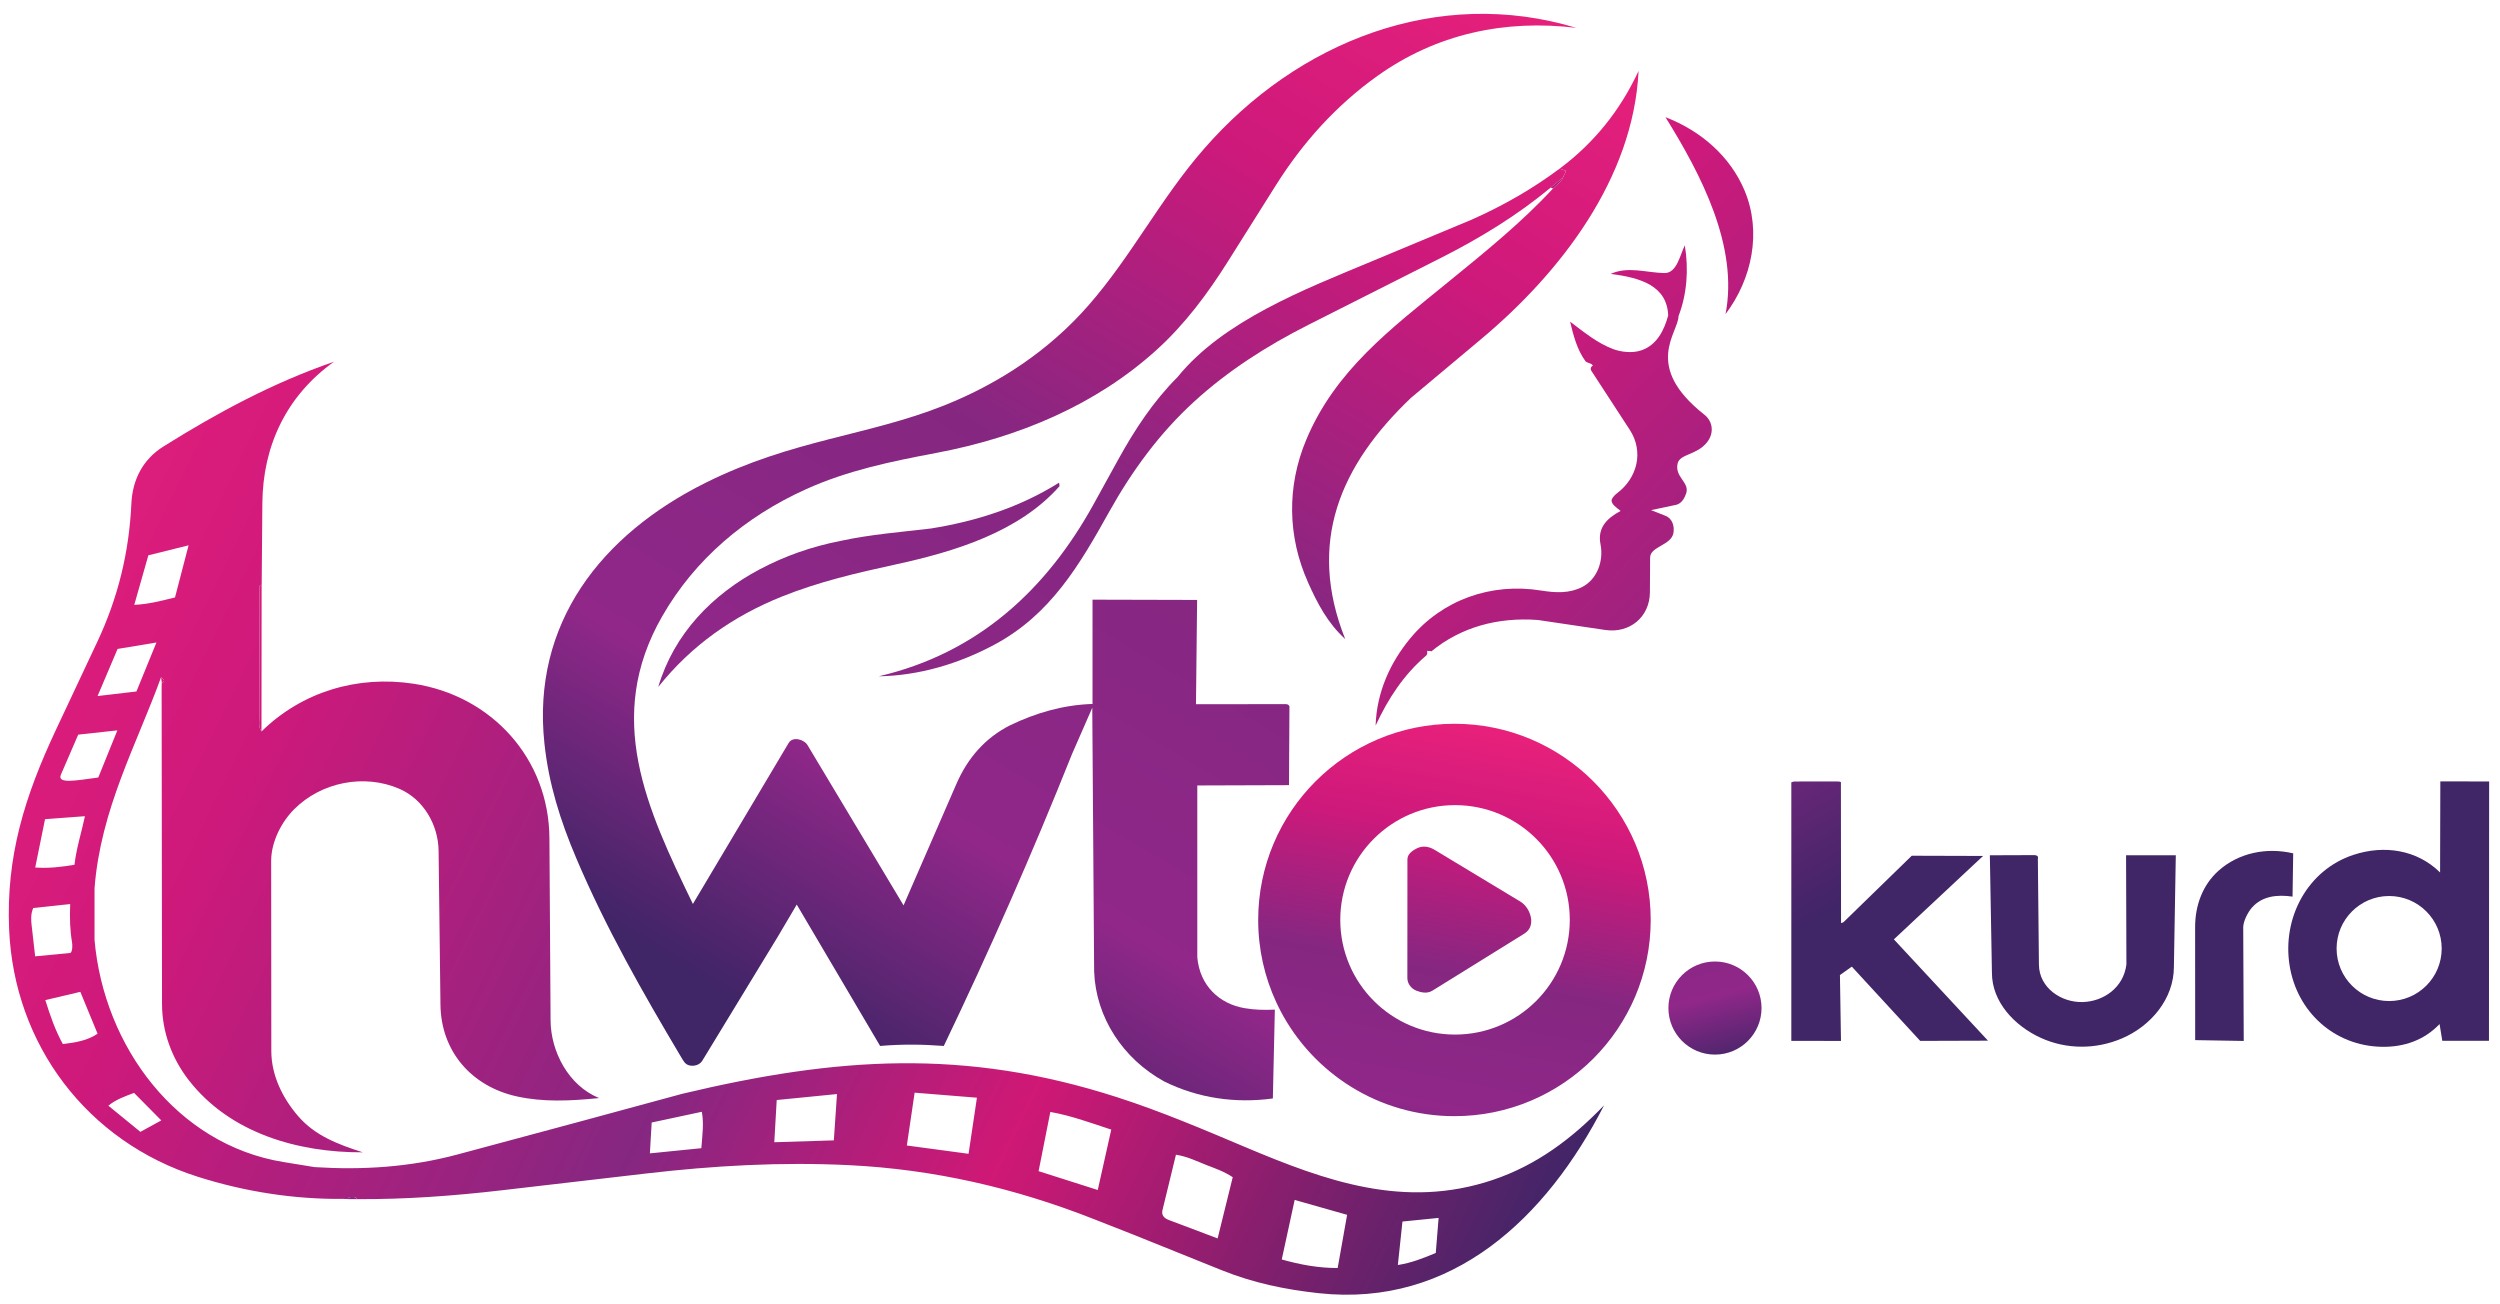
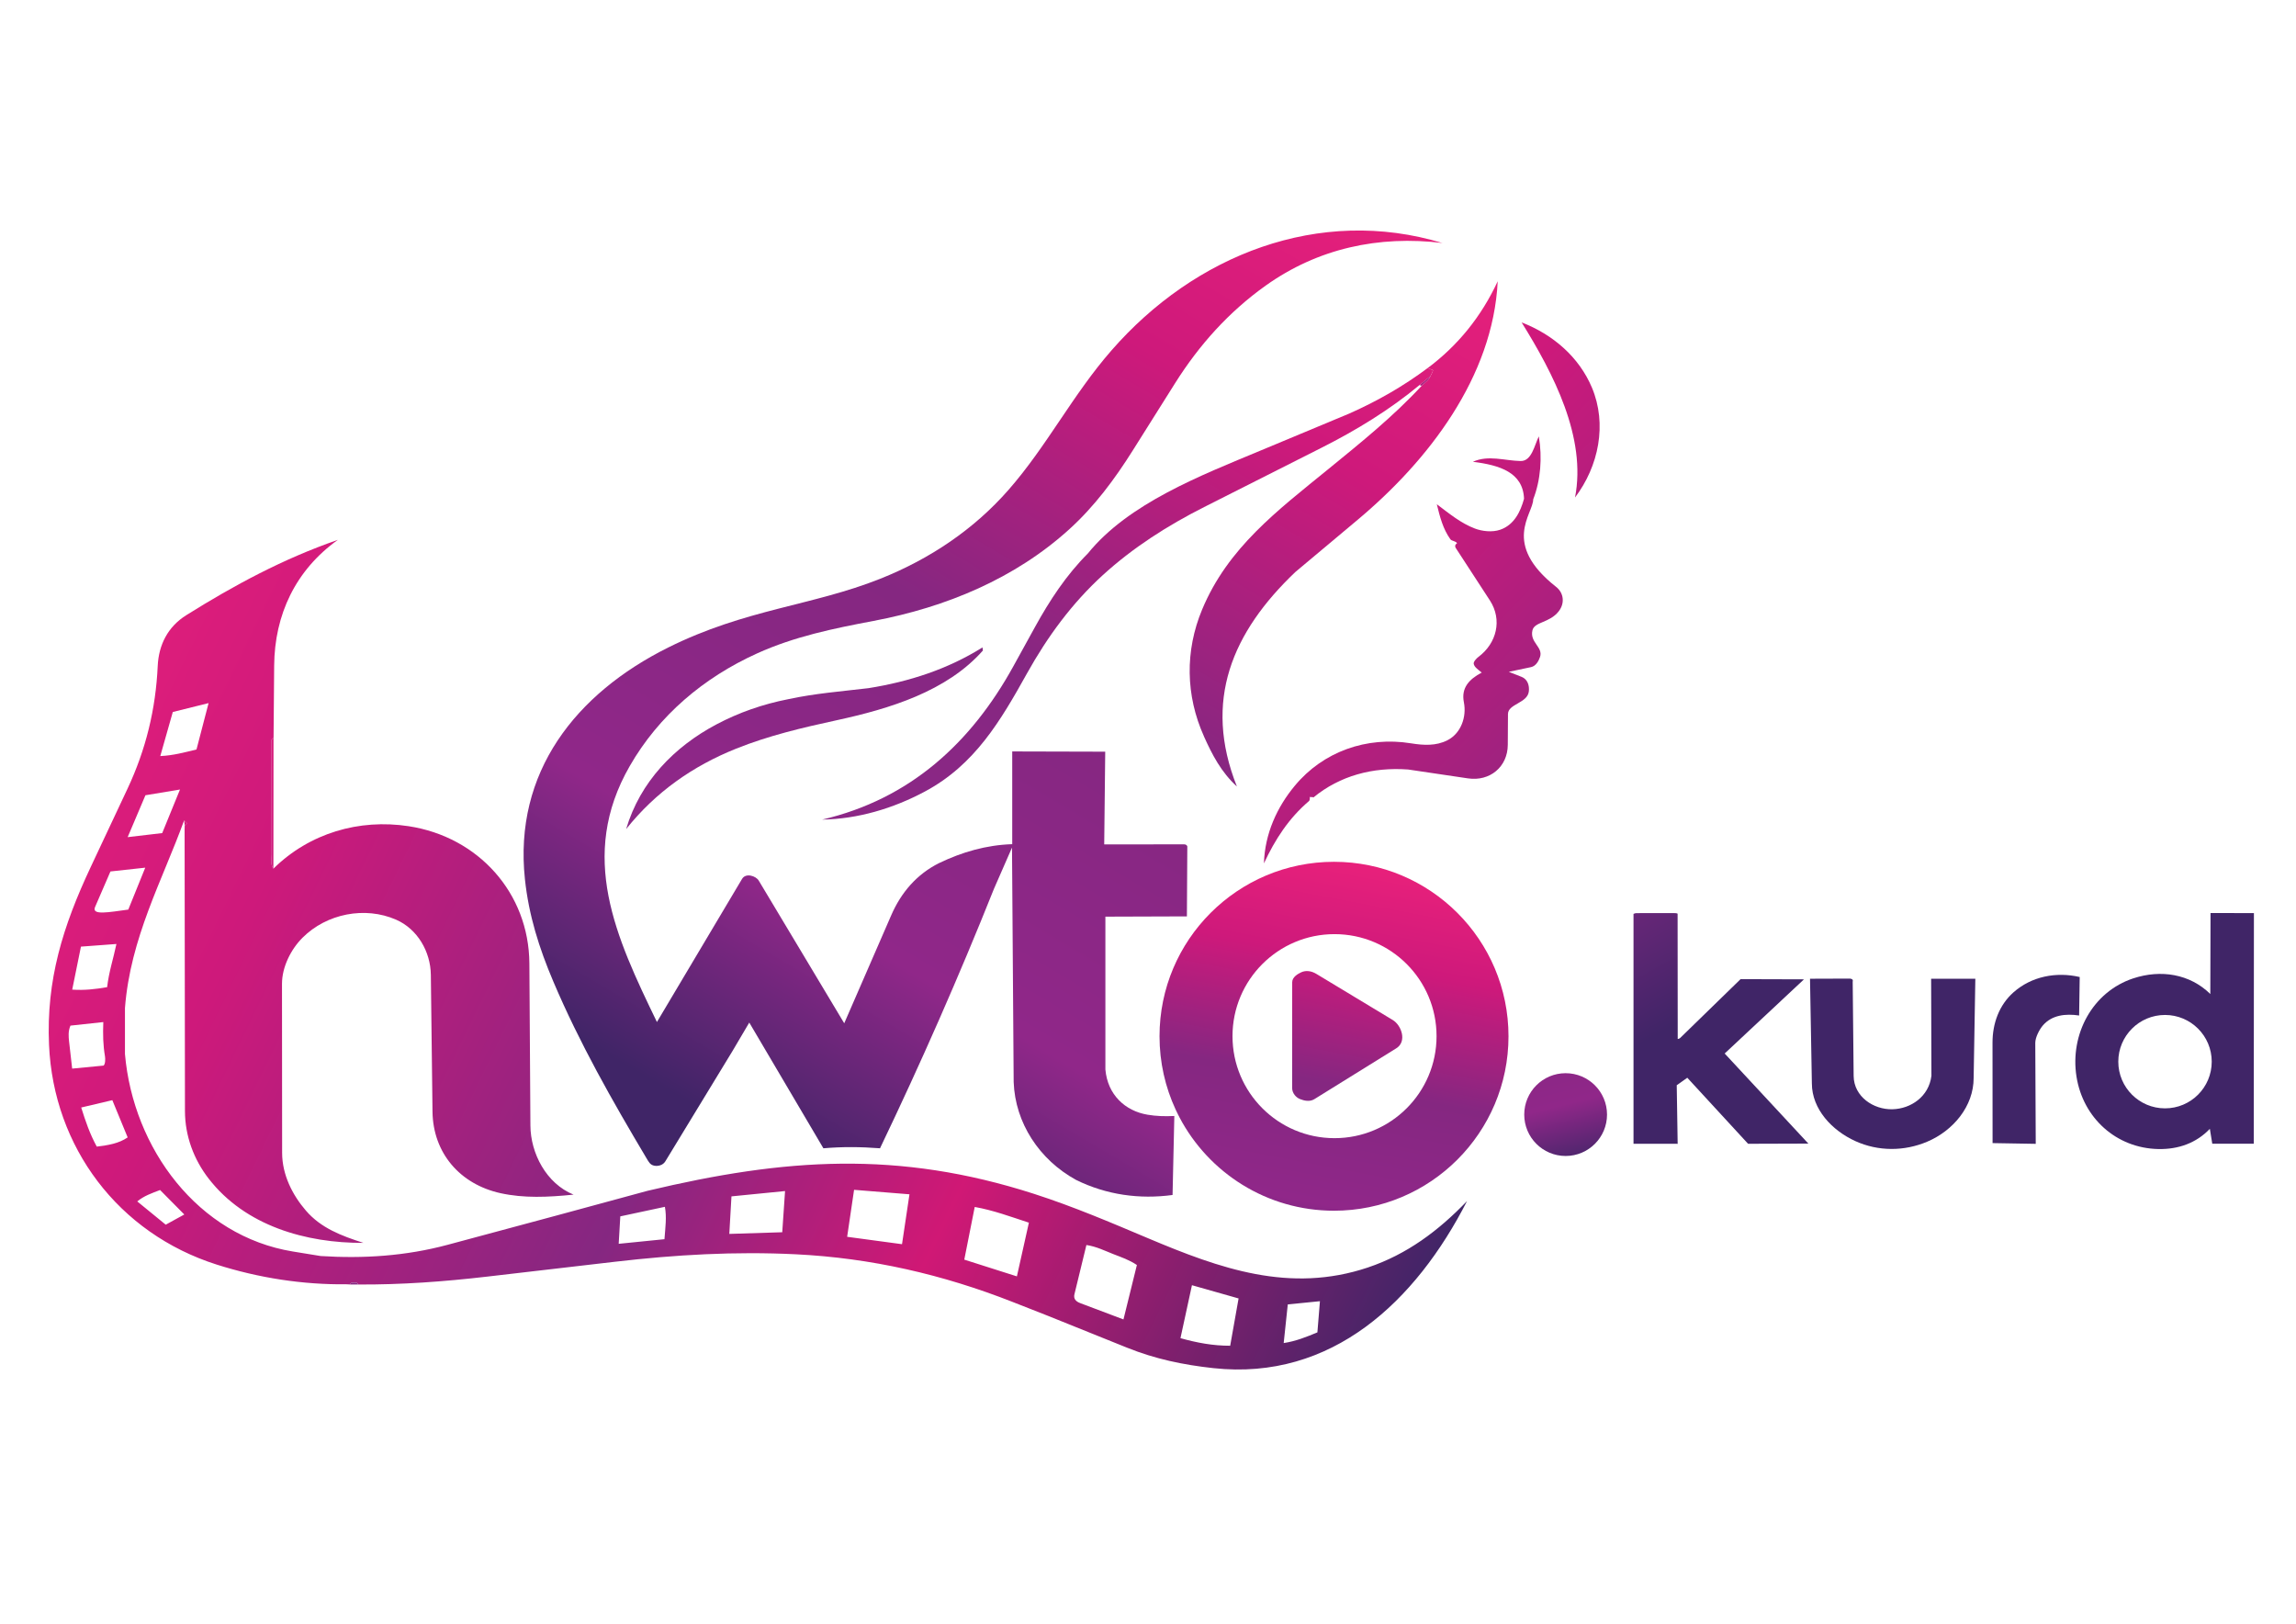
- <svg xmlns="http://www.w3.org/2000/svg" xmlns:xlink="http://www.w3.org/1999/xlink" id="Layer_1" version="1.1" viewBox="15 80 815 425">
+ <svg xmlns="http://www.w3.org/2000/svg" xmlns:xlink="http://www.w3.org/1999/xlink" id="Layer_1" version="1.1" viewBox="0 0 841.89 595.28">
  <defs>
    <style>
      .st0 {
        fill: url(#linear-gradient2);
      }

      .st1 {
        fill: url(#linear-gradient10);
      }

      .st2 {
        fill: url(#linear-gradient1);
      }

      .st3 {
        fill: url(#linear-gradient9);
      }

      .st4 {
        fill: url(#linear-gradient18);
      }

      .st5 {
        fill: url(#linear-gradient8);
      }

      .st6 {
        fill: url(#linear-gradient11);
      }

      .st7 {
        fill: url(#linear-gradient16);
      }

      .st8 {
        fill: url(#linear-gradient19);
      }

      .st9 {
        fill: url(#linear-gradient12);
      }

      .st10 {
        fill: url(#linear-gradient7);
      }

      .st11 {
        fill: url(#linear-gradient20);
      }

      .st12 {
        fill: url(#linear-gradient4);
      }

      .st13 {
        fill: url(#linear-gradient14);
      }

      .st14 {
        fill: url(#linear-gradient5);
      }

      .st15 {
        fill: url(#linear-gradient3);
      }

      .st16 {
        fill: url(#linear-gradient15);
      }

      .st17 {
        fill: url(#linear-gradient17);
      }

      .st18 {
        fill: url(#linear-gradient6);
      }

      .st19 {
        fill: url(#linear-gradient13);
      }

      .st20 {
        fill: url(#linear-gradient);
      }
    </style>
    <linearGradient id="linear-gradient" x1="553.5" y1="75.11" x2="331.59" y2="450.9" gradientUnits="userSpaceOnUse">
      <stop offset="0" stop-color="#ed227b" />
      <stop offset=".26" stop-color="#ce197b" />
      <stop offset=".54" stop-color="#852781" />
      <stop offset=".81" stop-color="#902789" />
      <stop offset="1" stop-color="#402567" />
    </linearGradient>
    <linearGradient id="linear-gradient1" x1="502.51" y1="310.27" x2="471.73" y2="470.63" xlink:href="#linear-gradient" />
    <linearGradient id="linear-gradient2" x1="383.91" y1="113.19" x2="771.04" y2="485.75" xlink:href="#linear-gradient" />
    <linearGradient id="linear-gradient3" x1="512.4" y1="50.84" x2="290.49" y2="426.63" xlink:href="#linear-gradient" />
    <linearGradient id="linear-gradient4" x1="446.95" y1="12.19" x2="225.04" y2="387.98" xlink:href="#linear-gradient" />
    <linearGradient id="linear-gradient5" x1="455.12" y1="39.2" x2="842.25" y2="411.75" xlink:href="#linear-gradient" />
    <linearGradient id="linear-gradient6" x1="533.24" y1="-101.27" x2="755.16" y2="297.2" xlink:href="#linear-gradient" />
    <linearGradient id="linear-gradient7" x1="548.25" y1="305.32" x2="579.03" y2="428.43" xlink:href="#linear-gradient" />
    <linearGradient id="linear-gradient8" x1="451.46" y1="-55.72" x2="673.37" y2="342.75" xlink:href="#linear-gradient" />
    <linearGradient id="linear-gradient9" x1="398.79" y1="-26.39" x2="620.7" y2="372.08" xlink:href="#linear-gradient" />
    <linearGradient id="linear-gradient10" x1="487.85" y1="-75.99" x2="709.77" y2="322.48" xlink:href="#linear-gradient" />
    <linearGradient id="linear-gradient11" x1="45.17" y1="198.3" x2="283.28" y2="614.59" xlink:href="#linear-gradient" />
    <linearGradient id="linear-gradient12" x1="246.02" y1="83.42" x2="484.13" y2="499.7" xlink:href="#linear-gradient" />
    <linearGradient id="linear-gradient13" x1="500.71" y1="43.93" x2="278.8" y2="419.73" xlink:href="#linear-gradient" />
    <linearGradient id="linear-gradient14" x1="246.02" y1="83.42" x2="484.13" y2="499.7" xlink:href="#linear-gradient" />
    <linearGradient id="linear-gradient15" x1="430.18" y1="-21.92" x2="668.29" y2="394.37" xlink:href="#linear-gradient" />
    <linearGradient id="linear-gradient16" x1="505.42" y1="310.83" x2="474.65" y2="471.19" xlink:href="#linear-gradient" />
    <linearGradient id="linear-gradient17" x1="-47.61" y1="258.68" x2="498.26" y2="524.33" gradientUnits="userSpaceOnUse">
      <stop offset="0" stop-color="#ed227b" />
      <stop offset=".26" stop-color="#ce197b" />
      <stop offset=".54" stop-color="#852781" />
      <stop offset=".72" stop-color="#d01875" />
      <stop offset="1" stop-color="#402567" />
    </linearGradient>
    <linearGradient id="linear-gradient18" x1="-8.51" y1="229.01" x2="229.6" y2="645.29" xlink:href="#linear-gradient" />
    <linearGradient id="linear-gradient19" x1="17.71" y1="214.01" x2="255.82" y2="630.29" xlink:href="#linear-gradient" />
    <linearGradient id="linear-gradient20" x1="-114.12" y1="-812.82" x2="850.68" y2="-812.82" xlink:href="#linear-gradient" />
  </defs>
  <g>
    <path class="st20" d="M441.46,269.95c-6.73-14.97-6.99-31.32-.67-46.48,9.45-22.7,27.64-36.3,46.28-51.49,12.02-9.8,23.89-19.37,34.22-30.54.97-1.05,2.73-2.09,3.23-3.55.17-.49,1.25-2.18.83-2.26l-1.91-.65c11.12-8.29,19.7-18.87,25.74-31.87-1.72,35.18-25.55,65.85-51.34,87.44l-22.86,19.15c-23.11,22-33.97,47.17-21.44,78.64-5.76-5.26-9.07-11.66-12.09-18.39Z" />
    <path class="st2" d="M489.15,315.95c-35.34,0-63.98,28.63-63.98,63.96,0,9.59,2.11,18.68,5.9,26.85,0,0,0,0,0-.01.45.96.92,1.91,1.4,2.85h0c10.69,20.37,32.07,34.27,56.68,34.27,35.33,0,63.98-28.63,63.98-63.96s-28.65-63.96-63.98-63.96ZM489.34,417.27c-20.66,0-37.41-16.74-37.41-37.4s16.75-37.4,37.41-37.4,37.41,16.74,37.41,37.4-16.75,37.4-37.41,37.4Z" />
    <path class="st0" d="M571.54,224.13c-3.36,4.28-8.88,3.79-9.63,6.95-1.06,4.49,4.03,6.15,2.77,9.81-.43,1.26-1.41,3.29-3.29,3.69l-8.15,1.72,4.72,1.86c2.17.86,2.9,3.18,2.62,5.38-.54,4.27-7.61,4.51-7.64,8.23l-.07,11.31c-.05,8.1-6.61,13.46-14.56,12.29l-22-3.26c-12.93-.94-25,2.26-34.72,10.26-.26-.19-.57-.17-.77-.14-.19.04-.46,0-.58-.1.07.34.13,1.21-.3,1.58-7.36,6.27-12.39,14.02-16.49,22.82.35-10.95,4.82-20.63,11.33-28.47,10.34-12.47,26.29-18.2,42.65-15.54,4.57.74,9.14.99,13.31-1.13,4.99-2.55,7.09-8.57,6.03-13.93-1.04-5.27,1.91-8.44,6.55-10.89-1.72-1.37-2.69-2.05-2.94-3.2-.16-.72.95-1.96,1.72-2.53,6.69-4.99,8.84-13.59,4.21-20.71l-12.48-19.17c-.46-.7-.25-1.41.44-1.76-.35-.86-1.96-.82-2.44-1.48-2.71-3.78-3.85-8.19-4.98-12.86,4.79,3.61,8.84,6.96,13.96,8.91,2.62,1,6.36,1.45,9.27.44,5.18-1.78,7.47-6.7,8.75-11.36-.37-9.65-8.91-12.33-18.76-13.55,5.66-2.58,11.58-.41,17.48-.28,4.12.09,5.08-5.78,6.7-9.04,1.31,7.87.68,16.02-2.06,23.09,0,5.42-11.79,16.18,8.39,32.08,2.92,2.3,3.22,6.11.95,8.98Z" />
    <path class="st15" d="M524.51,137.9l-3.98,3.25c-10.95,9.08-23,16.46-35.95,23l-43.02,21.73c-13.59,6.87-26.17,14.92-37.19,24.97-11.3,10.31-20.29,22.58-27.73,35.91-9.68,17.36-19.13,33.63-37.57,43.46-11.64,6.22-24.56,10.04-37.62,10.26,32.38-7.54,54.74-28.29,70.15-56.26l7.88-14.3c5.42-9.84,11.51-19.11,19.41-27.01,14.9-18.38,41.36-28.57,63.33-37.73l32.59-13.59c10.36-4.61,19.81-10.04,28.62-16.61l1.91.65c.42.08-.67,1.77-.83,2.26Z" />
    <path class="st12" d="M360.41,238.49c-13.28,15.02-34.28,21.36-53.52,25.54-12.75,2.77-24.94,5.62-37,10.45-15.84,6.36-29.47,15.88-40.3,29.47,5.13-17.35,17.67-30.19,33.1-38.37,8.33-4.4,16.93-7.39,26.34-9.25,9.83-2.12,19.44-2.85,29.44-4.04,15.04-2.41,29.08-6.98,41.79-14.94l.15,1.14Z" />
    <path class="st14" d="M577.52,182.42c4.3-22.05-7.95-45.52-19.58-64.22,11.52,4.44,21.06,12.71,25.77,23.87,5.66,13.44,2.51,28.84-6.2,40.34Z" />
    <path class="st18" d="M810.55,334.74l-.08,29.68c-7.52-7.38-18.14-9.06-28.24-5.74-14.97,4.93-23.28,20.51-20.83,36.02,2.4,15.18,14.6,26.25,30.02,26.56,7.34.14,13.92-2.2,18.88-7.42l.89,5.47h15.21s.06-84.55.06-84.55l-15.9-.03ZM793.86,406.34c-9.46,0-17.13-7.67-17.13-17.12s7.67-17.12,17.13-17.12,17.13,7.66,17.13,17.12-7.67,17.12-17.13,17.12Z" />
    <path class="st10" d="M589.26,408.62c0,8.38-6.8,15.18-15.18,15.18s-15.18-6.8-15.18-15.18,6.8-15.17,15.18-15.17,15.18,6.79,15.18,15.17Z" />
    <path class="st5" d="M708.09,358.82h16.22l-.62,36.39c0,10.35-7.46,19.29-17,23.34-8.46,3.59-17.98,3.61-26.37-.2-8.54-3.87-15.93-11.7-15.95-21.14l-.68-38.39,14.48-.05c.5,0,.92.16,1.1.38.14.18.16.63.07.67l.35,34.66c.08,7.55,7.26,12.38,14.25,12.19,6.72-.17,13.34-4.63,14.27-12.27l-.11-35.59Z" />
    <path class="st3" d="M632.39,386.22l30.69,33.04-22.1.07-22.29-24.21-3.87,2.74.34,21.48-16.19-.02v-84.28c.82-.36,1.3-.27,1.9-.27l12.84-.02c.26,0,1.43.02,1.43.28l.04,45.88c.58-.05.93-.37,1.17-.64l21.88-21.3,23.25.07-29.08,27.19Z" />
    <path class="st1" d="M762.37,372.3c-5.09-.76-10.01-.13-13.25,3.59-1.33,1.52-2.8,4.39-2.83,6.4l.17,37.06-15.83-.27-.02-36.88c0-7,2.43-13.73,7.67-18.38,6.61-5.87,15.69-7.63,24.3-5.63l-.21,14.11Z" />
    <path class="st6" d="M100.29,270.72l-.05,47.76c-1.18-1.65-.64-3.55-.64-5.17l-.04-41.93c0-.58.57-.76.74-.66Z" />
    <g>
      <path class="st9" d="M431.07,406.74s0,0,0,.01c.44.96.91,1.91,1.4,2.84h0c-.49-.94-.95-1.89-1.4-2.85Z" />
      <path class="st19" d="M529.05,89.1c-23.59-2.89-45.87,2-65,15.64-13.46,9.6-24.32,21.69-33.15,35.71l-15.52,24.66c-6.71,10.67-14.12,20.6-23.27,28.9-19.9,18.06-45.14,28.59-71.81,33.63-14.77,2.79-28.99,5.71-42.67,11.9-19.61,8.87-36.06,22.74-46.73,41.33-18.96,33.04-5.12,62.64,9.98,93.82l31.21-52.46c1.37-2.32,5.09-1.11,6.12.61l31.35,52.31,17.25-39.64c3.64-8.36,9.39-15.03,17.55-19.1,8.43-4.04,17.28-6.62,26.8-6.92v-34l34.1.09-.37,33.99,29.22-.02c.43,0,.97.07,1.25.71l-.15,25.7-29.89.1v56.02c.8,9.27,7.24,15.22,15.47,16.59,3.25.54,6.1.63,9.81.47l-.65,28.96c-12.05,1.64-24.24-.02-35.39-5.53-13.46-7.37-22.33-20.9-22.87-35.87l-.61-85.97-6.62,15.13c-12.9,32.3-26.8,63.87-41.78,95.12-7.18-.55-13.83-.59-20.76,0l-27.18-46.09-6.12,10.38-24.66,40.5c-.92,1.51-2.75,1.82-4,1.6-1.58-.28-2.08-1.38-2.96-2.84-12.52-21.04-24.49-42.05-34.09-64.64-5.24-12.32-9.03-24.34-10.43-37.55-4.18-39.22,18.62-68.05,52.49-84.93,28.44-14.17,52.81-15.27,77.83-25.24,18.17-7.24,34.35-18.11,47.03-32.61,14.13-16.14,23.41-34.71,37.71-51.08,30.45-34.93,76.12-53.13,121.5-39.35Z" />
      <path class="st13" d="M432.47,409.59h0c-.5-.93-.97-1.88-1.4-2.84,0,0,0,0,0-.01.45.96.92,1.91,1.4,2.85Z" />
    </g>
    <path class="st16" d="M524.51,137.9c-.5,1.46-2.26,2.5-3.23,3.55l-.76-.3,3.98-3.25Z" />
    <path class="st7" d="M512.01,384.31l-30.07,18.66c-1.72,1.07-3.8.55-5.27-.04-1.39-.55-2.87-2.07-2.87-4.09l.02-38.72c0-1.94,2.14-3.11,3.26-3.64,1.8-.85,3.83-.5,5.59.56l28.03,16.92c3.2,1.93,5.28,7.88,1.3,10.35Z" />
    <g>
      <path class="st17" d="M501.62,464.67c-28.7,9.62-54.32.39-80.56-10.67-13.75-5.8-27.32-11.61-41.89-16.31-49.87-16.05-91.47-13.08-141.73-1.12l-33.6,9.12-39.69,10.67c-15.39,4.13-30.93,5.12-46.58,4.12l-10.19-1.66c-34.73-5.66-58.54-37.69-61.56-72.4v-16.85c1.99-25.78,13.71-46.8,21.69-68.79l.89.86c.25.24-.17,1.02-.67.82l-.04,1.76.13,103.08c.01,9.17,3.26,17.81,8.72,24.84,13.44,17.3,35.63,23.62,56.73,23.52-8.17-2.62-15.59-5.44-21.09-11.82-4.96-5.74-8.72-13.17-8.73-21.16l-.05-61.99c0-6.19,3.28-12.67,7.54-16.92,8.85-8.84,22.88-11.59,34.3-6.6,7.81,3.41,12.63,11.68,12.74,20.19l.61,50.2c.19,15.15,10.07,26.61,24.94,29.88,8.55,1.88,17.37,1.49,26.78.53-10.04-4.08-15.76-15.21-15.82-25.32l-.38-59.46c-.17-25.83-18.75-46.39-44.26-50.29-18.22-2.78-36.34,2.54-49.6,15.56-1.18-1.65-.64-3.55-.64-5.17l-.04-41.93c0-.58.57-.76.74-.66l.22-26.68c.15-18.68,7.84-35.01,23.35-46.1-20.14,6.97-38.07,16.67-55.55,27.6-6.79,4.24-10.14,10.88-10.5,18.64-.73,15.86-4.35,30.7-11.09,45.03l-13.43,28.57c-10.29,21.89-16.39,41.53-15.33,65.34,1.66,37.47,25.42,69.09,61.55,80.54,15.36,4.87,31.39,7.37,47.53,7.2l1.3.06c.2-.7.91-.69,1.5-.69s1.3,0,1.49.71c15.78.09,31.32-1.04,47.35-2.9l46.79-5.44c22.25-2.59,43.97-3.83,66.29-2.74,27.58,1.35,53.91,7.41,79.51,17.47l12.98,5.1,29.04,11.69c10.25,4.12,20.55,6.28,31.6,7.48,43.55,4.73,74.26-24.59,93.02-61.25-10.47,10.89-22.05,19.55-36.3,24.33ZM63.36,261.03l13.12-3.26-4.43,17c-4.53,1.09-8.4,2.18-13.28,2.42l4.59-16.15ZM53.34,291.55l12.66-2.1-6.52,15.97-12.67,1.49,6.52-15.36ZM34.86,332.52l5.64-13.03,12.76-1.39-6.22,15.37c-6.98.91-13.56,2.26-12.18-.95ZM29.68,347.05l13.01-.97c-1.18,5.59-2.73,10.1-3.41,15.83-4.38.74-8.27,1.21-12.8.9l3.2-15.76ZM25.34,381.93c-.22-1.97-.38-3.9.49-5.92l12.05-1.3c-.17,4.68-.09,8.42.62,12.6.14.84.15,2.83-.53,3.35l-11.51,1.11-1.12-9.86ZM35.48,420.36c-2.59-4.77-4.1-9.23-5.7-14.33l11.41-2.69,5.62,13.65c-3.24,2.23-7.14,2.87-11.33,3.38ZM60.77,448.99l-10.44-8.53c2.43-2.03,5.4-3.05,8.37-4.18l8.88,8.97-6.81,3.74ZM243.64,454.31l-16.78,1.69.59-10.06,16.35-3.5c.7,3.85.18,7.33-.16,11.87ZM286.83,451.76l-19.41.61.79-13.76,19.65-1.95-1.03,15.1ZM330.75,456.14l-20.12-2.71,2.54-17.22,20.31,1.64-2.73,18.28ZM372.87,467.94l-19.29-6.14,3.83-19.31c6.92,1.24,13.08,3.54,19.86,5.76l-4.4,19.69ZM411.96,483.73l-15.85-5.98c-1.65-.62-2.54-1.61-2.14-3.26l4.39-18.05c3.71.56,6.77,2.12,9.91,3.35,2.95,1.15,5.74,2.07,8.6,3.98l-4.92,19.95ZM451.08,493.37c-6.24.02-12.14-1.07-18.23-2.78l4.21-19.41,17.1,4.85-3.08,17.34ZM483.06,488.47c-4.1,1.7-7.84,3.22-12.36,3.92l1.5-14.17,11.79-1.18-.93,11.43Z" />
      <path class="st4" d="M131.34,470.93l-2.99-.02c.2-.7.91-.69,1.5-.69s1.3,0,1.49.71Z" />
      <path class="st8" d="M67.73,302.47l-.22-1.69.89.86c.25.24-.17,1.02-.67.82Z" />
    </g>
  </g>
  <rect class="st11" x="-114.12" y="-935.22" width="964.8" height="244.8" />
</svg>
